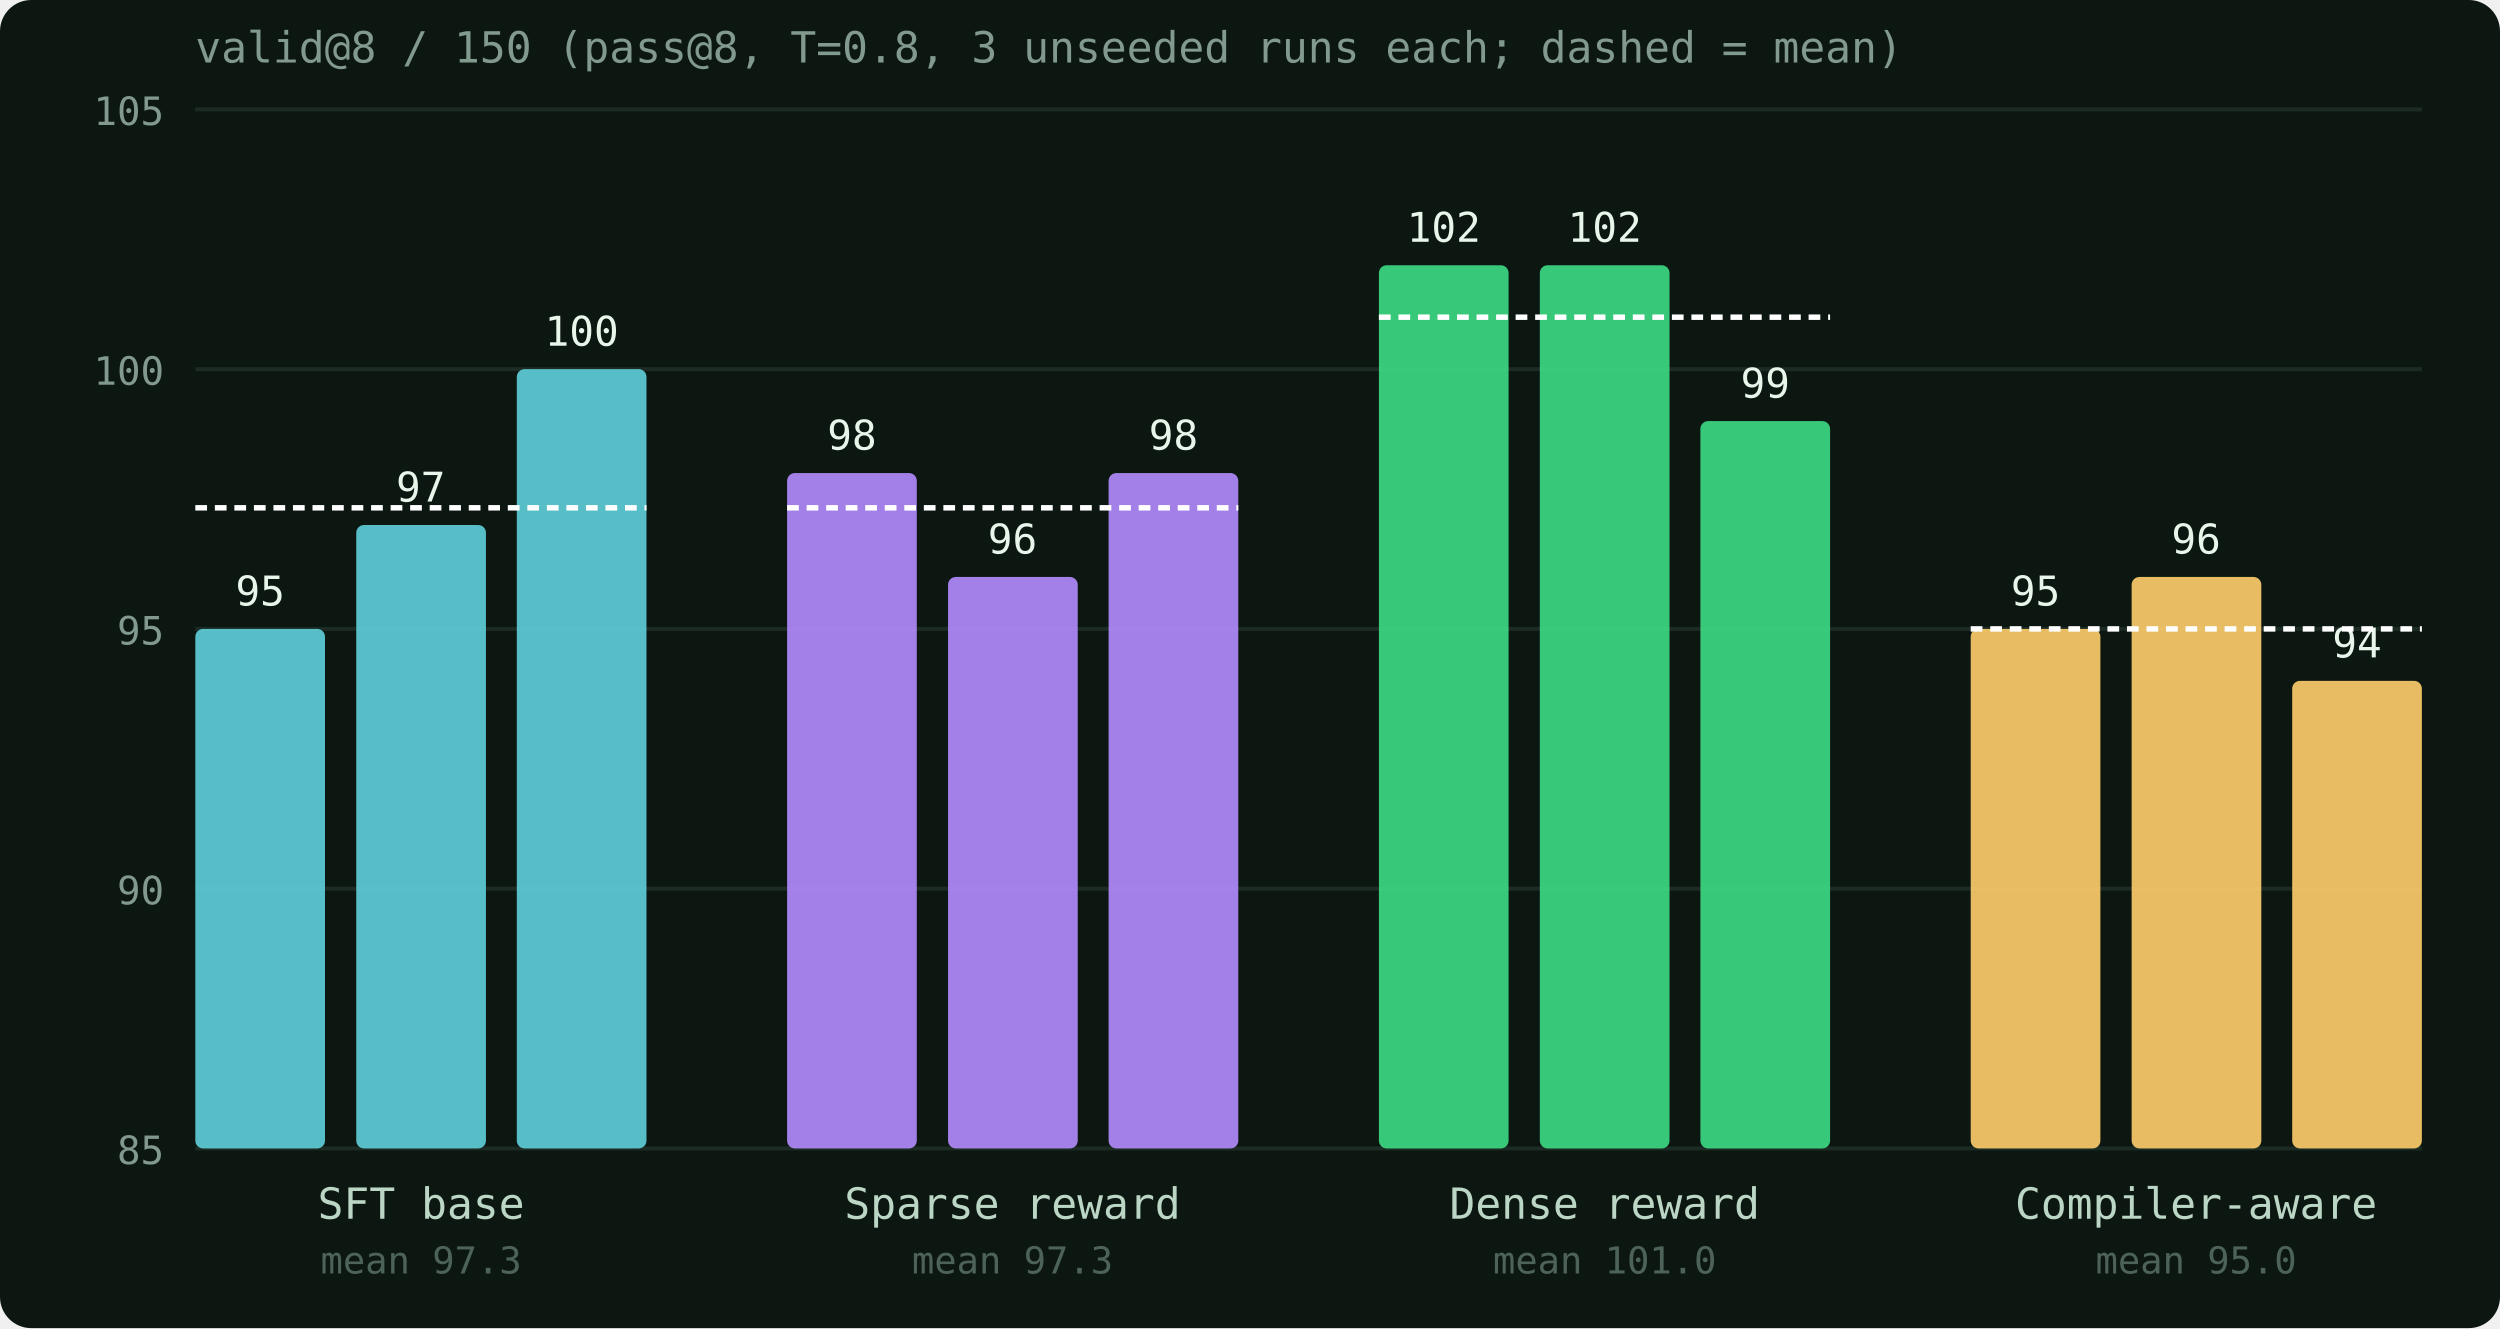
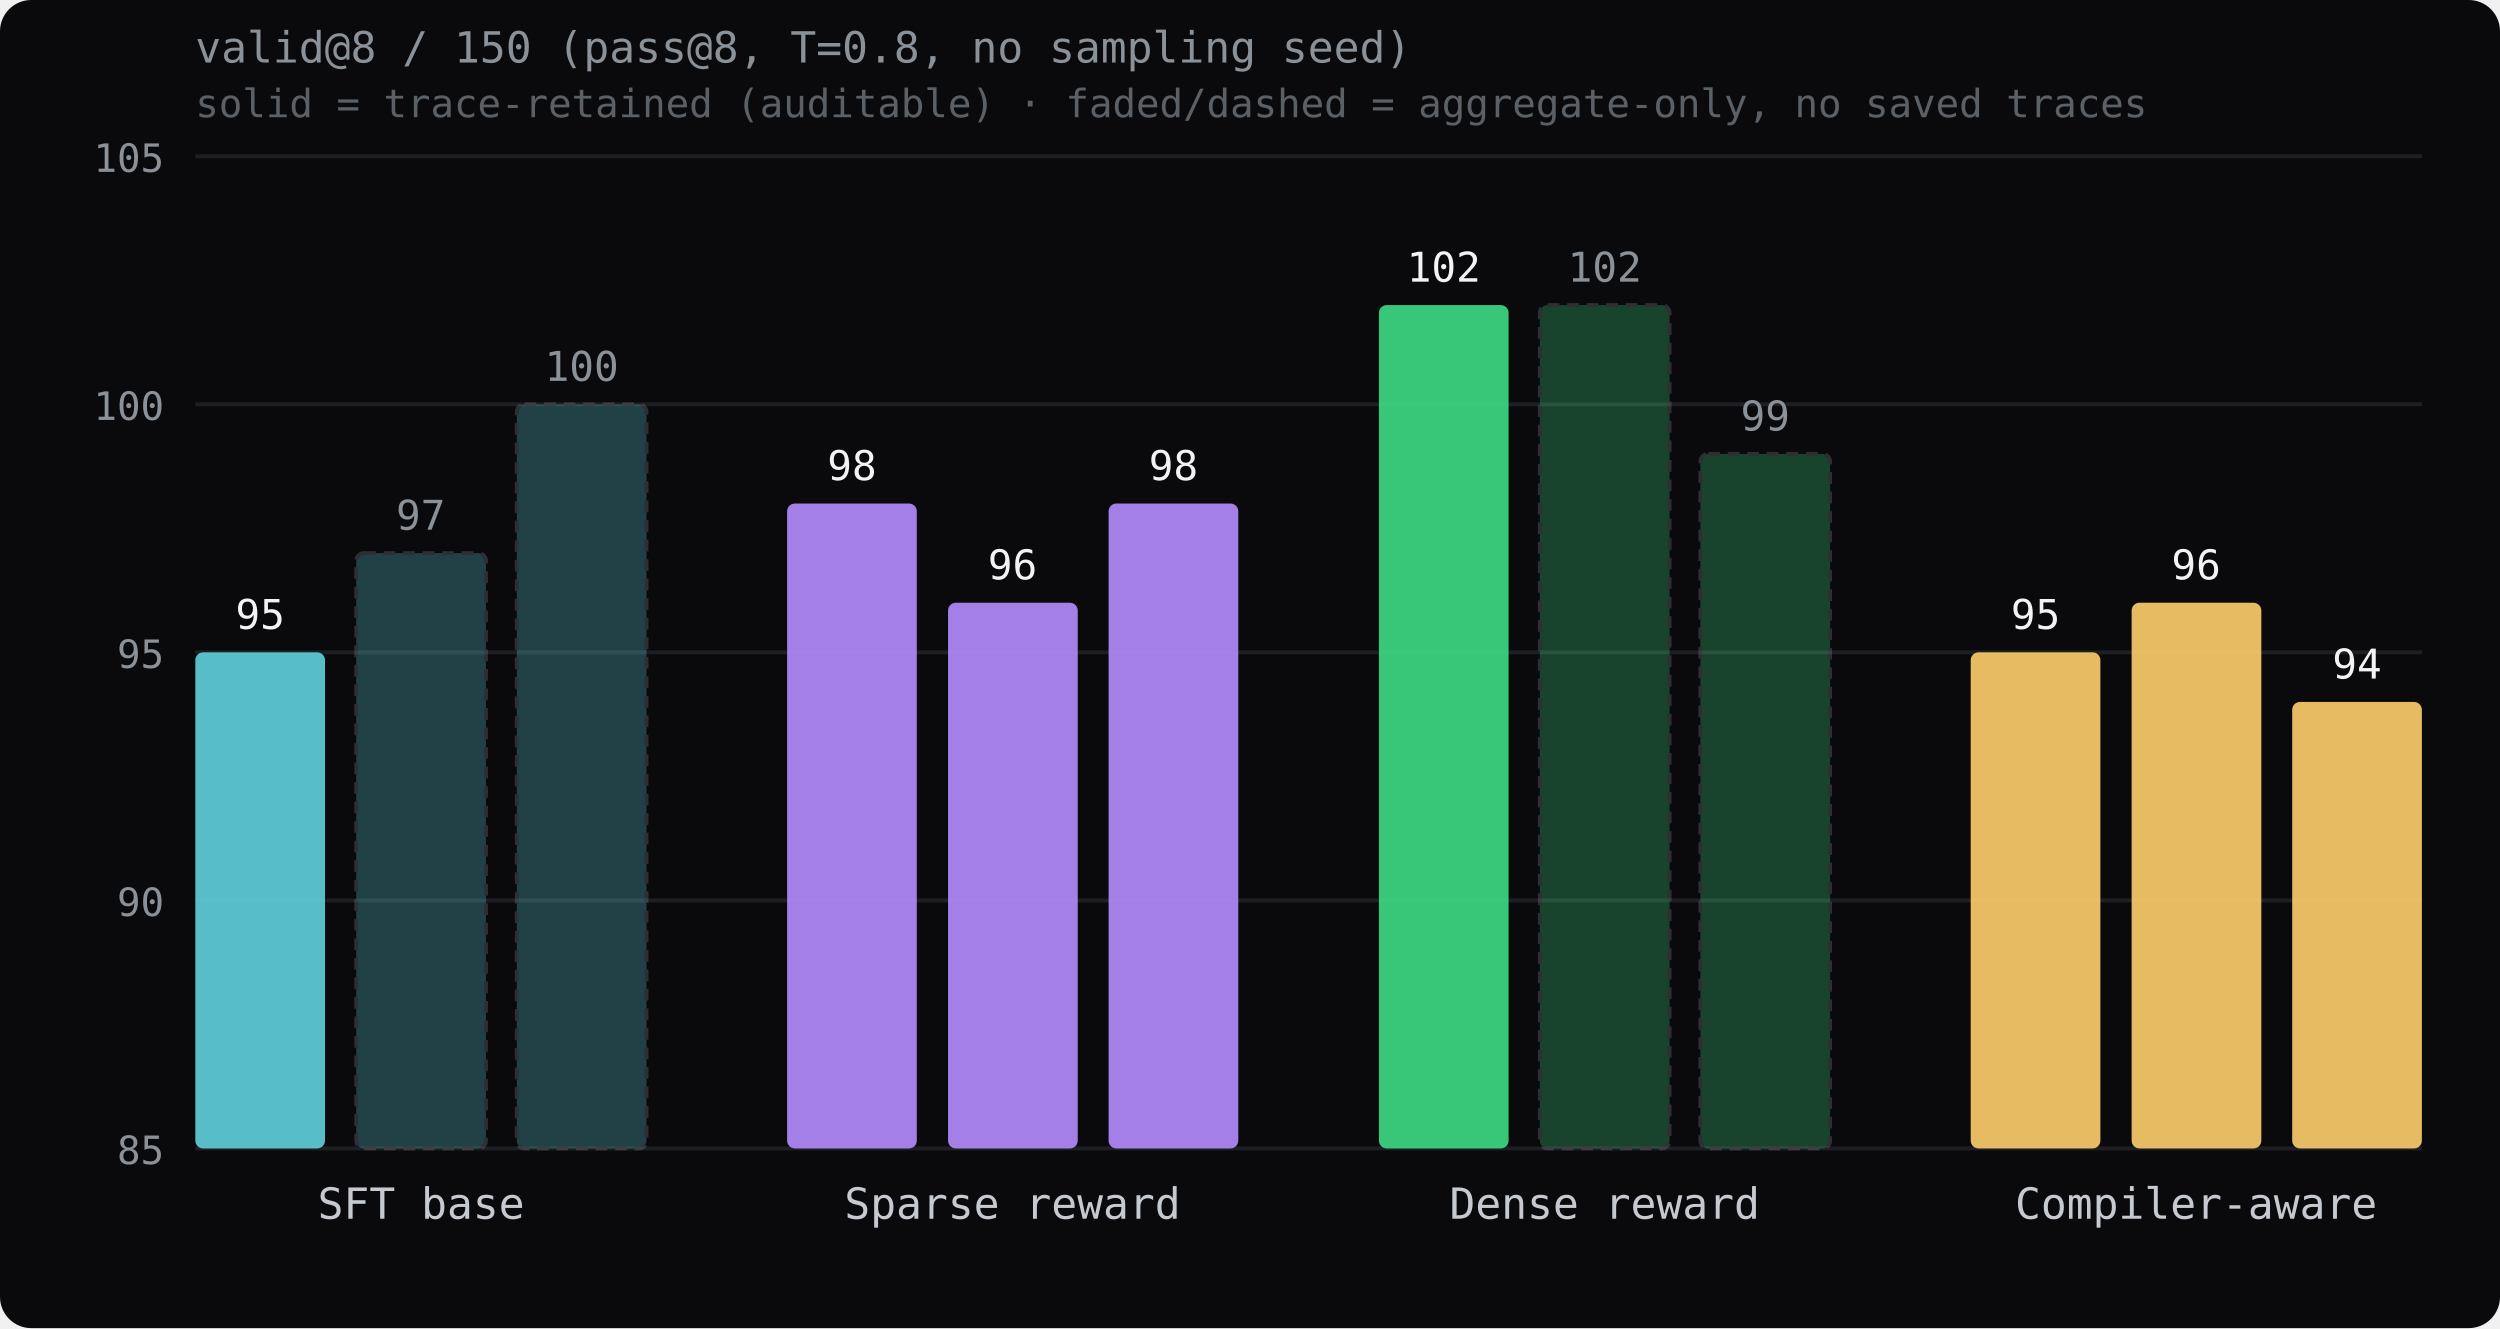
<svg xmlns="http://www.w3.org/2000/svg" viewBox="0 0 640 340" font-family="ui-monospace, SFMono-Regular, Menlo, monospace">
-   <rect x="0" y="0" width="640" height="340" fill="#0c1712" rx="8" />
-   <line x1="50" y1="294.0" x2="620" y2="294.0" stroke="#1c2b24" stroke-width="1" />
-   <text x="42" y="298.0" text-anchor="end" font-size="10" fill="#82998d">85</text>
-   <line x1="50" y1="227.5" x2="620" y2="227.5" stroke="#1c2b24" stroke-width="1" />
-   <text x="42" y="231.5" text-anchor="end" font-size="10" fill="#82998d">90</text>
-   <line x1="50" y1="161.0" x2="620" y2="161.0" stroke="#1c2b24" stroke-width="1" />
-   <text x="42" y="165.0" text-anchor="end" font-size="10" fill="#82998d">95</text>
-   <line x1="50" y1="94.5" x2="620" y2="94.5" stroke="#1c2b24" stroke-width="1" />
-   <text x="42" y="98.5" text-anchor="end" font-size="10" fill="#82998d">100</text>
-   <line x1="50" y1="28.0" x2="620" y2="28.0" stroke="#1c2b24" stroke-width="1" />
-   <text x="42" y="32.0" text-anchor="end" font-size="10" fill="#82998d">105</text>
-   <rect x="50.0" y="161.0" width="33.2" height="133.0" fill="#5fd0db" opacity="0.9" rx="2" />
-   <text x="66.6" y="155.0" text-anchor="middle" font-size="10.5" fill="#e7f5ea">95</text>
-   <rect x="91.2" y="134.4" width="33.2" height="159.6" fill="#5fd0db" opacity="0.9" rx="2" />
-   <text x="107.7" y="128.4" text-anchor="middle" font-size="10.5" fill="#e7f5ea">97</text>
-   <rect x="132.3" y="94.5" width="33.2" height="199.5" fill="#5fd0db" opacity="0.9" rx="2" />
-   <text x="148.9" y="88.5" text-anchor="middle" font-size="10.5" fill="#e7f5ea">100</text>
-   <line x1="50.0" y1="130.0" x2="165.5" y2="130.0" stroke="#fff" stroke-width="1.4" stroke-dasharray="3,2" />
-   <text x="107.8" y="312.0" text-anchor="middle" font-size="11" fill="#bcd6c5">SFT base</text>
-   <text x="107.8" y="326.0" text-anchor="middle" font-size="9.5" fill="#4d6358">mean 97.3</text>
-   <rect x="201.5" y="121.1" width="33.2" height="172.9" fill="#b48cff" opacity="0.9" rx="2" />
-   <text x="218.1" y="115.1" text-anchor="middle" font-size="10.5" fill="#e7f5ea">98</text>
-   <rect x="242.7" y="147.7" width="33.2" height="146.3" fill="#b48cff" opacity="0.9" rx="2" />
-   <text x="259.2" y="141.7" text-anchor="middle" font-size="10.5" fill="#e7f5ea">96</text>
-   <rect x="283.8" y="121.1" width="33.2" height="172.9" fill="#b48cff" opacity="0.9" rx="2" />
-   <text x="300.4" y="115.1" text-anchor="middle" font-size="10.5" fill="#e7f5ea">98</text>
-   <line x1="201.5" y1="130.0" x2="317.0" y2="130.0" stroke="#fff" stroke-width="1.4" stroke-dasharray="3,2" />
-   <text x="259.2" y="312.0" text-anchor="middle" font-size="11" fill="#bcd6c5">Sparse reward</text>
-   <text x="259.2" y="326.0" text-anchor="middle" font-size="9.5" fill="#4d6358">mean 97.3</text>
-   <rect x="353.0" y="67.9" width="33.2" height="226.1" fill="#3ddc84" opacity="0.9" rx="2" />
-   <text x="369.6" y="61.9" text-anchor="middle" font-size="10.5" fill="#e7f5ea">102</text>
-   <rect x="394.2" y="67.9" width="33.2" height="226.1" fill="#3ddc84" opacity="0.9" rx="2" />
-   <text x="410.8" y="61.9" text-anchor="middle" font-size="10.5" fill="#e7f5ea">102</text>
-   <rect x="435.3" y="107.8" width="33.2" height="186.2" fill="#3ddc84" opacity="0.9" rx="2" />
-   <text x="451.9" y="101.8" text-anchor="middle" font-size="10.5" fill="#e7f5ea">99</text>
-   <line x1="353.0" y1="81.2" x2="468.5" y2="81.2" stroke="#fff" stroke-width="1.4" stroke-dasharray="3,2" />
-   <text x="410.8" y="312.0" text-anchor="middle" font-size="11" fill="#bcd6c5">Dense reward</text>
-   <text x="410.8" y="326.0" text-anchor="middle" font-size="9.5" fill="#4d6358">mean 101.0</text>
-   <rect x="504.5" y="161.0" width="33.2" height="133.0" fill="#ffce6a" opacity="0.9" rx="2" />
-   <text x="521.1" y="155.0" text-anchor="middle" font-size="10.5" fill="#e7f5ea">95</text>
-   <rect x="545.7" y="147.7" width="33.2" height="146.3" fill="#ffce6a" opacity="0.9" rx="2" />
-   <text x="562.2" y="141.7" text-anchor="middle" font-size="10.5" fill="#e7f5ea">96</text>
-   <rect x="586.8" y="174.3" width="33.2" height="119.7" fill="#ffce6a" opacity="0.9" rx="2" />
-   <text x="603.4" y="168.3" text-anchor="middle" font-size="10.5" fill="#e7f5ea">94</text>
-   <line x1="504.5" y1="161.0" x2="620.0" y2="161.0" stroke="#fff" stroke-width="1.4" stroke-dasharray="3,2" />
-   <text x="562.2" y="312.0" text-anchor="middle" font-size="11" fill="#bcd6c5">Compiler-aware</text>
-   <text x="562.2" y="326.0" text-anchor="middle" font-size="9.5" fill="#4d6358">mean 95.0</text>
-   <text x="50" y="16" font-size="11" fill="#82998d">valid@8 / 150 (pass@8, T=0.8, 3 unseeded runs each; dashed = mean)</text>
+   <rect x="0" y="0" width="640" height="340" fill="#0a0a0c" rx="8" />
+   <line x1="50" y1="294.0" x2="620" y2="294.0" stroke="#1e1f24" stroke-width="1" />
+   <text x="42" y="298.0" text-anchor="end" font-size="10" fill="#8b9198">85</text>
+   <line x1="50" y1="230.5" x2="620" y2="230.5" stroke="#1e1f24" stroke-width="1" />
+   <text x="42" y="234.5" text-anchor="end" font-size="10" fill="#8b9198">90</text>
+   <line x1="50" y1="167.0" x2="620" y2="167.0" stroke="#1e1f24" stroke-width="1" />
+   <text x="42" y="171.0" text-anchor="end" font-size="10" fill="#8b9198">95</text>
+   <line x1="50" y1="103.5" x2="620" y2="103.5" stroke="#1e1f24" stroke-width="1" />
+   <text x="42" y="107.5" text-anchor="end" font-size="10" fill="#8b9198">100</text>
+   <line x1="50" y1="40.0" x2="620" y2="40.0" stroke="#1e1f24" stroke-width="1" />
+   <text x="42" y="44.0" text-anchor="end" font-size="10" fill="#8b9198">105</text>
+   <rect x="50.0" y="167.0" width="33.2" height="127.0" fill="#5fd0db" opacity="0.9" rx="2" />
+   <text x="66.6" y="161.0" text-anchor="middle" font-size="10.5" fill="#f2f3f5">95</text>
+   <rect x="91.2" y="141.6" width="33.2" height="152.4" fill="#5fd0db" opacity="0.28" rx="2" stroke="#8b9198" stroke-width="1" stroke-dasharray="3,2" />
+   <text x="107.7" y="135.6" text-anchor="middle" font-size="10.5" fill="#8b9198">97</text>
+   <rect x="132.3" y="103.5" width="33.2" height="190.5" fill="#5fd0db" opacity="0.28" rx="2" stroke="#8b9198" stroke-width="1" stroke-dasharray="3,2" />
+   <text x="148.9" y="97.5" text-anchor="middle" font-size="10.5" fill="#8b9198">100</text>
+   <text x="107.8" y="312.0" text-anchor="middle" font-size="11" fill="#c6cad0">SFT base</text>
+   <rect x="201.5" y="128.9" width="33.2" height="165.1" fill="#b48cff" opacity="0.9" rx="2" />
+   <text x="218.1" y="122.9" text-anchor="middle" font-size="10.5" fill="#f2f3f5">98</text>
+   <rect x="242.7" y="154.3" width="33.2" height="139.7" fill="#b48cff" opacity="0.9" rx="2" />
+   <text x="259.2" y="148.3" text-anchor="middle" font-size="10.5" fill="#f2f3f5">96</text>
+   <rect x="283.8" y="128.9" width="33.2" height="165.1" fill="#b48cff" opacity="0.9" rx="2" />
+   <text x="300.4" y="122.9" text-anchor="middle" font-size="10.5" fill="#f2f3f5">98</text>
+   <text x="259.2" y="312.0" text-anchor="middle" font-size="11" fill="#c6cad0">Sparse reward</text>
+   <rect x="353.0" y="78.1" width="33.2" height="215.9" fill="#3ddc84" opacity="0.9" rx="2" />
+   <text x="369.6" y="72.1" text-anchor="middle" font-size="10.5" fill="#f2f3f5">102</text>
+   <rect x="394.2" y="78.1" width="33.2" height="215.9" fill="#3ddc84" opacity="0.28" rx="2" stroke="#8b9198" stroke-width="1" stroke-dasharray="3,2" />
+   <text x="410.8" y="72.1" text-anchor="middle" font-size="10.5" fill="#8b9198">102</text>
+   <rect x="435.3" y="116.2" width="33.2" height="177.8" fill="#3ddc84" opacity="0.28" rx="2" stroke="#8b9198" stroke-width="1" stroke-dasharray="3,2" />
+   <text x="451.9" y="110.2" text-anchor="middle" font-size="10.5" fill="#8b9198">99</text>
+   <text x="410.8" y="312.0" text-anchor="middle" font-size="11" fill="#c6cad0">Dense reward</text>
+   <rect x="504.5" y="167.0" width="33.2" height="127.0" fill="#ffce6a" opacity="0.9" rx="2" />
+   <text x="521.1" y="161.0" text-anchor="middle" font-size="10.5" fill="#f2f3f5">95</text>
+   <rect x="545.7" y="154.3" width="33.2" height="139.7" fill="#ffce6a" opacity="0.9" rx="2" />
+   <text x="562.2" y="148.3" text-anchor="middle" font-size="10.5" fill="#f2f3f5">96</text>
+   <rect x="586.8" y="179.7" width="33.2" height="114.3" fill="#ffce6a" opacity="0.9" rx="2" />
+   <text x="603.4" y="173.7" text-anchor="middle" font-size="10.5" fill="#f2f3f5">94</text>
+   <text x="562.2" y="312.0" text-anchor="middle" font-size="11" fill="#c6cad0">Compiler-aware</text>
+   <text x="50" y="16" font-size="11" fill="#8b9198">valid@8 / 150 (pass@8, T=0.8, no sampling seed)</text>
+   <text x="50" y="30" font-size="10" fill="#5a6066">solid = trace-retained (auditable) · faded/dashed = aggregate-only, no saved traces</text>
</svg>
